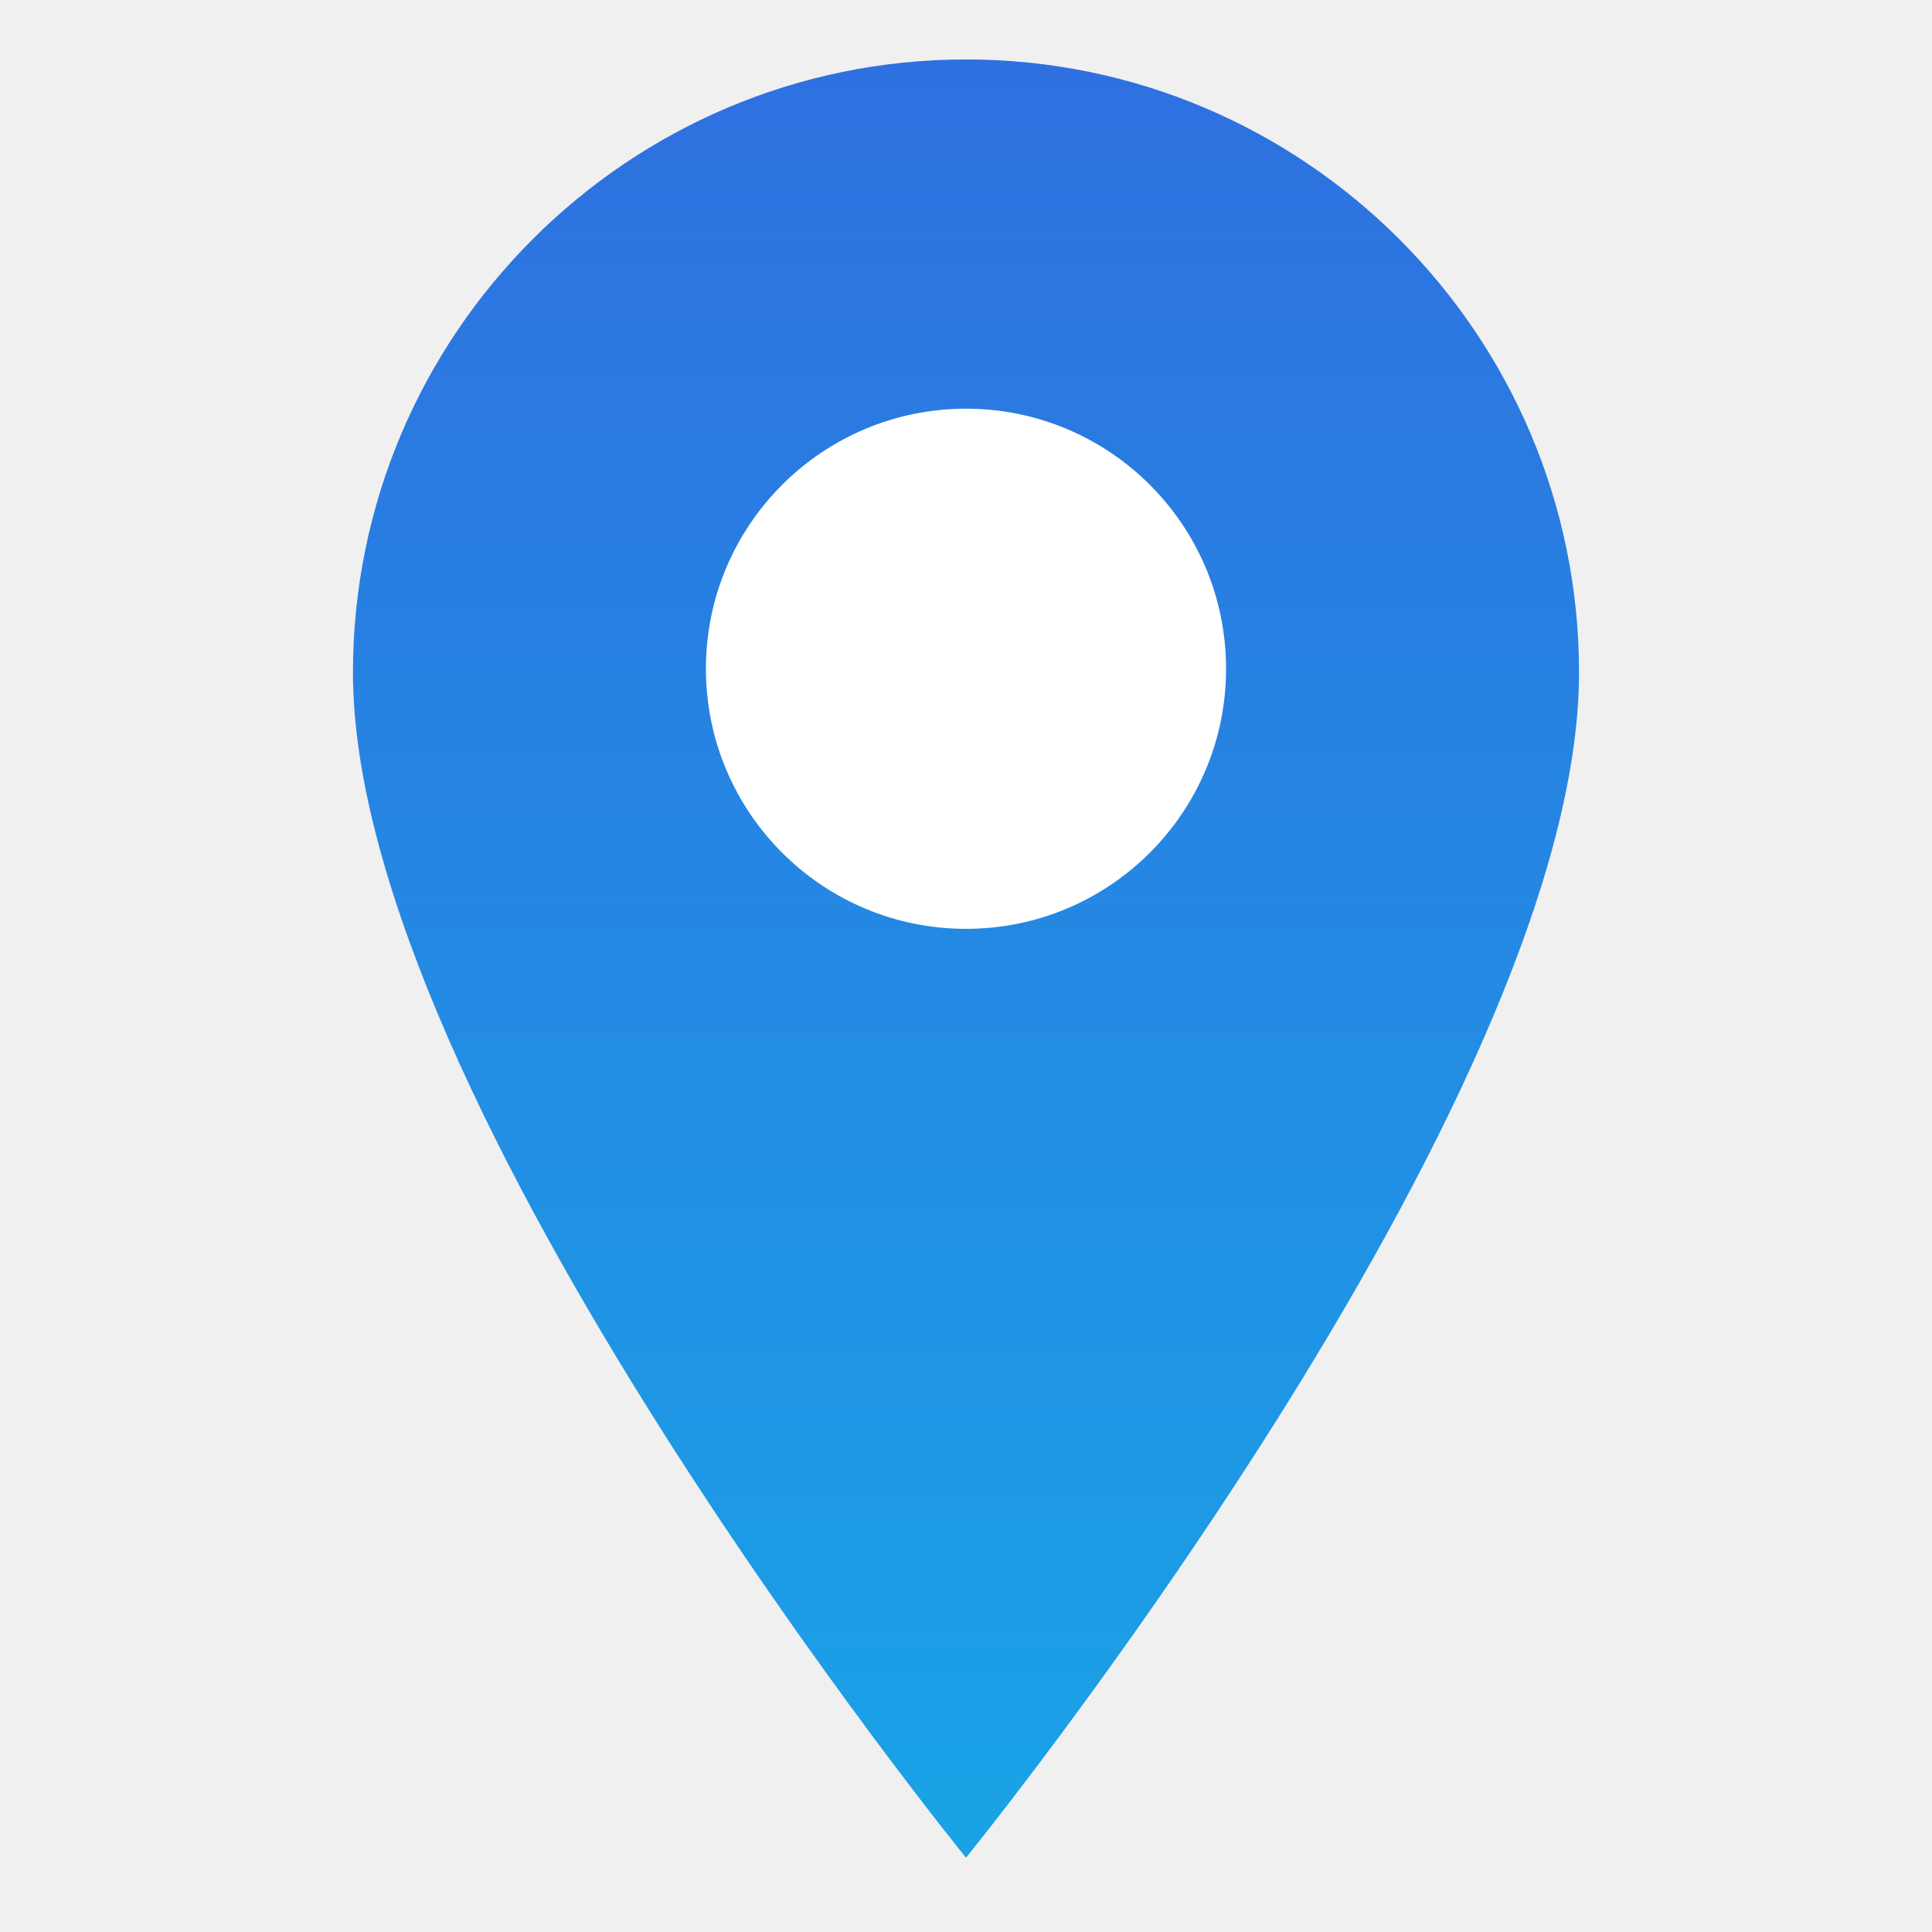
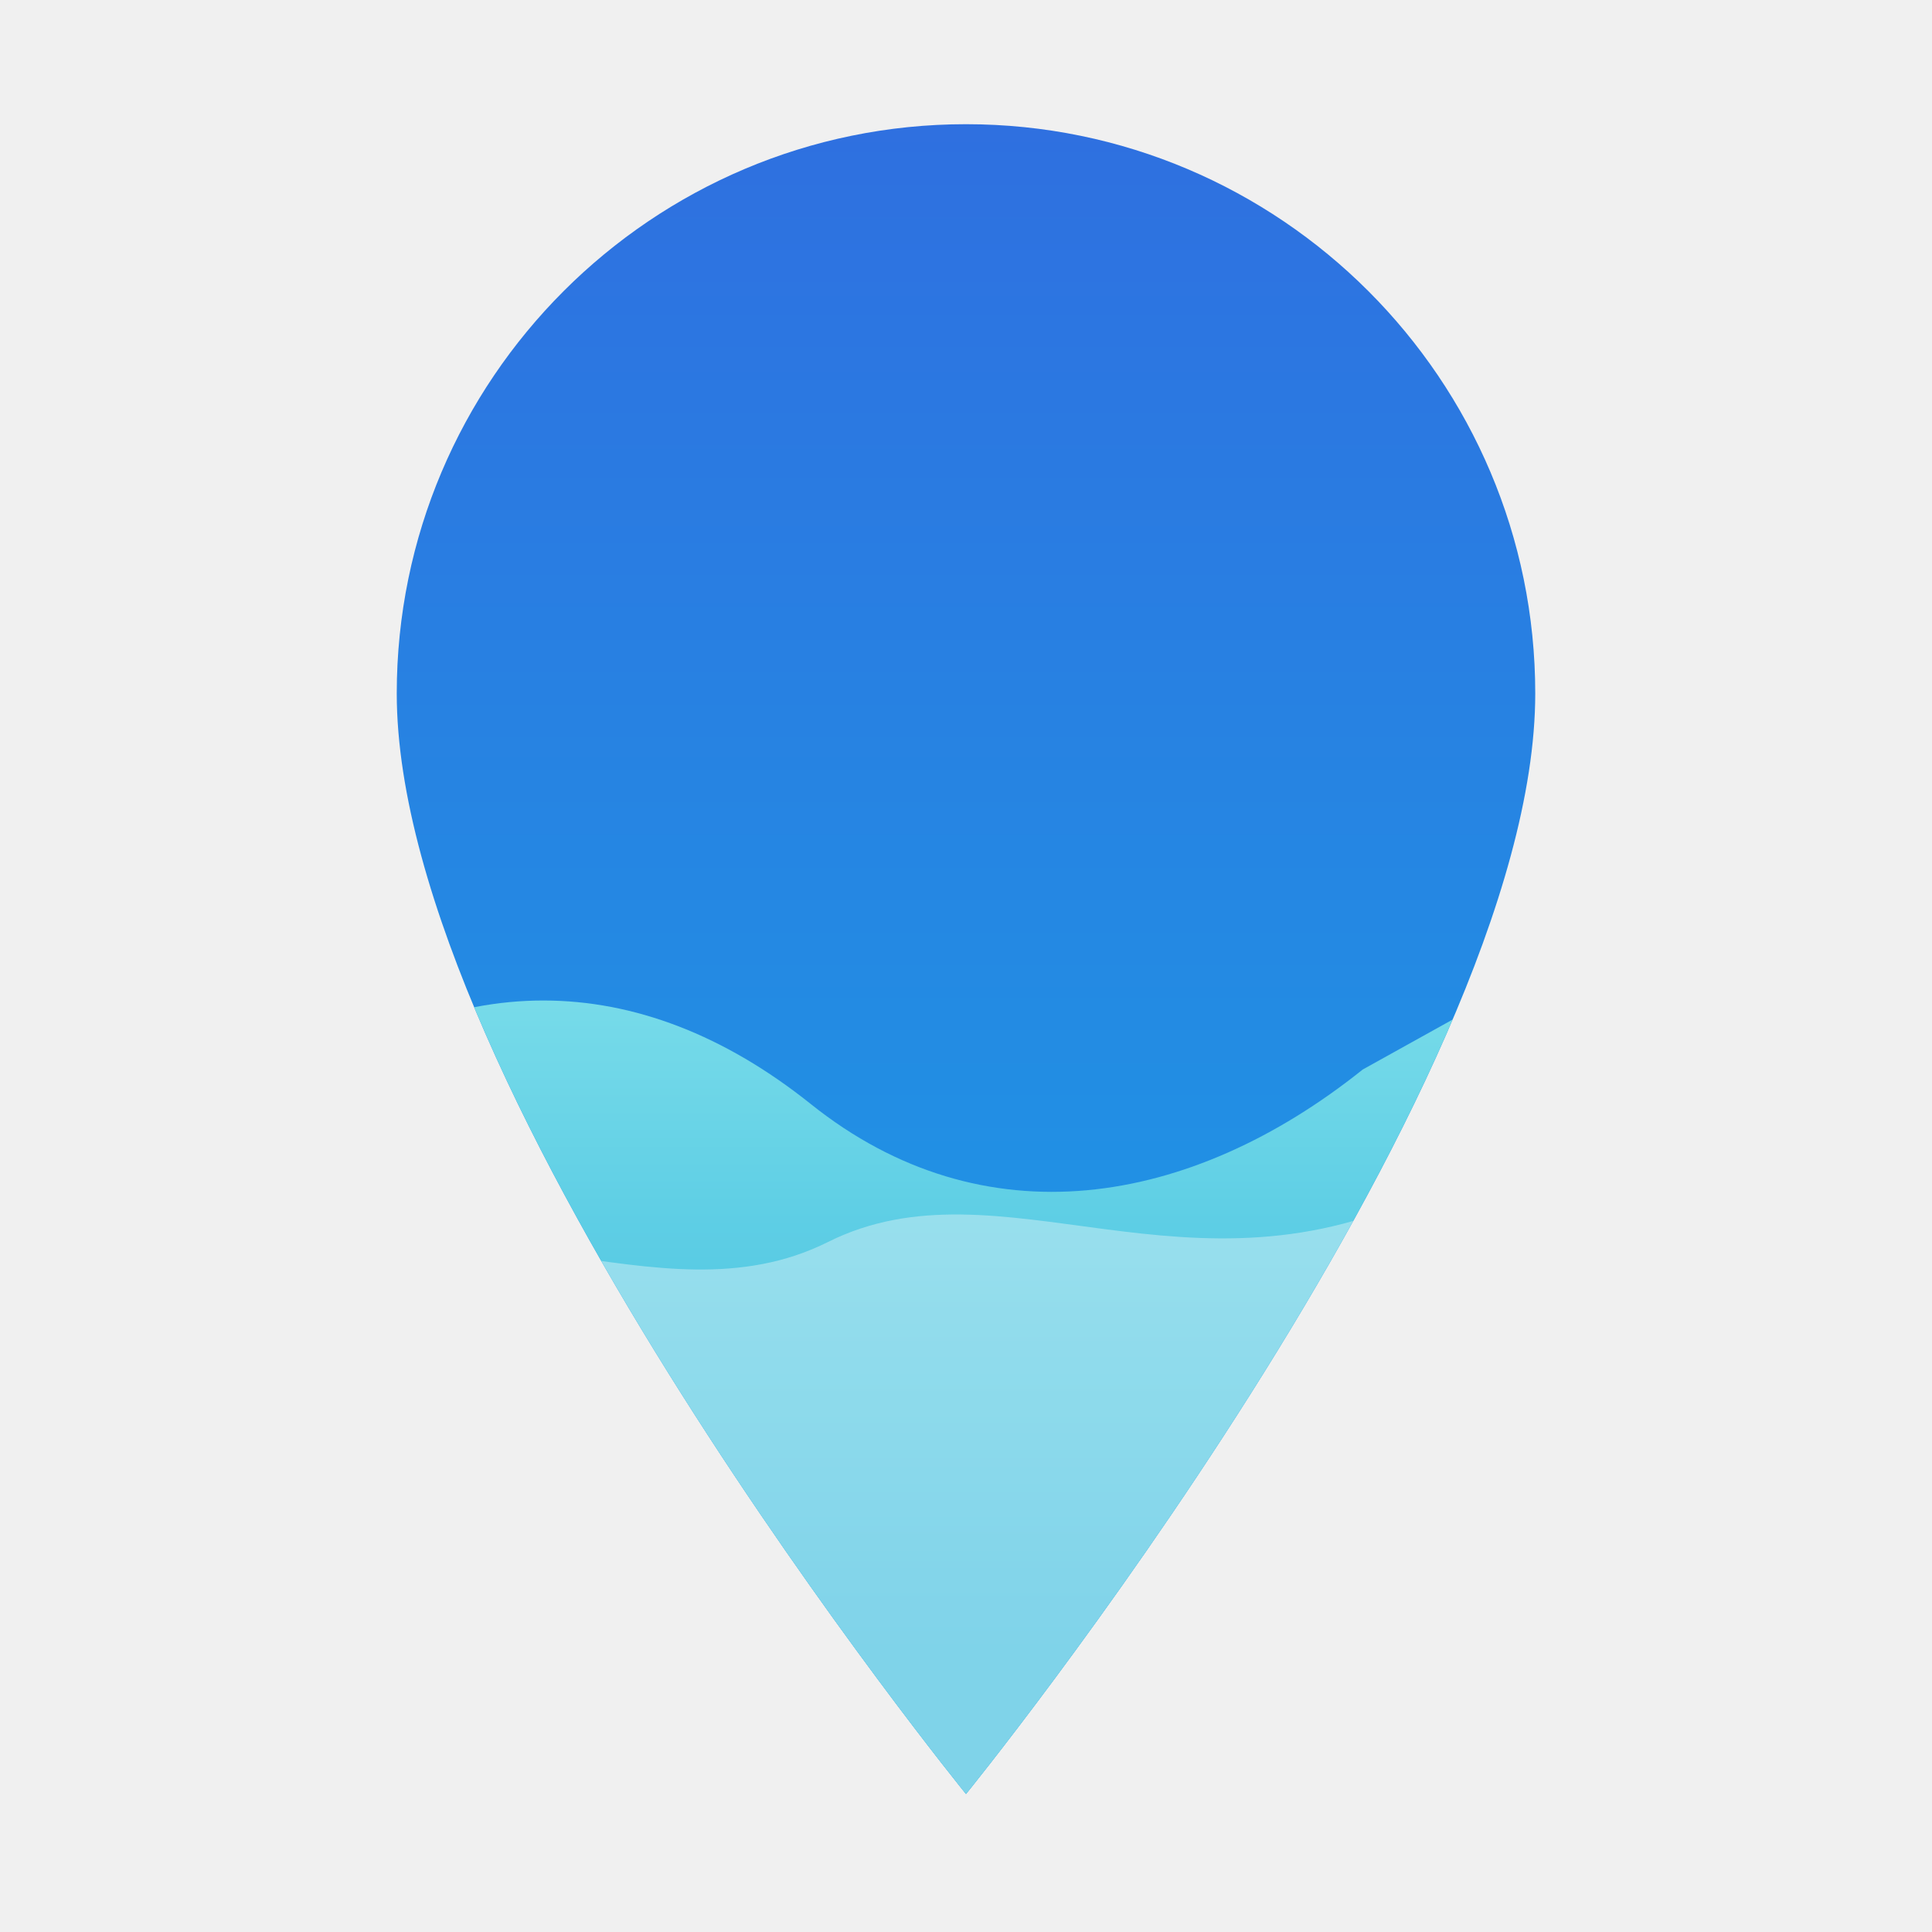
- <svg xmlns="http://www.w3.org/2000/svg" viewBox="-6 0 52 52" width="52" height="52">
+ <svg xmlns="http://www.w3.org/2000/svg" viewBox="-8 -2 56 56" width="256" height="256">
  <defs>
-     <linearGradient id="tmDrop" x1="20" y1="1" x2="20" y2="50" gradientUnits="userSpaceOnUse">
+     <linearGradient id="tmPin" x1="20" y1="1" x2="20" y2="50" gradientUnits="userSpaceOnUse">
      <stop stop-color="#2f6fe0" />
      <stop offset="1" stop-color="#19a3e6" />
    </linearGradient>
+     <linearGradient id="tmWave" x1="20" y1="26" x2="20" y2="46" gradientUnits="userSpaceOnUse">
+       <stop stop-color="#7fe0ea" />
+       <stop offset="1" stop-color="#2db8dc" />
+     </linearGradient>
+     <clipPath id="tmClip">
+       <path d="M20 1.6C10.9 1.6 3.5 9 3.5 18.1c0 11.6 16.5 31.9 16.5 31.9S36.5 29.7 36.5 18.1C36.5 9 29.1 1.6 20 1.6Z" />
+     </clipPath>
  </defs>
-   <path d="M20 1.6C10.9 1.6 3.5 9 3.5 18.1c0 11.6 16.5 31.9 16.5 31.9S36.5 29.7 36.5 18.1C36.5 9 29.1 1.6 20 1.6Z" fill="url(#tmDrop)" />
-   <circle cx="20" cy="18" r="7" fill="#fff" />
+   <path d="M20 1.6C10.9 1.6 3.5 9 3.5 18.1c0 11.6 16.5 31.9 16.5 31.9S36.5 29.7 36.5 18.1C36.5 9 29.1 1.6 20 1.6Z" fill="url(#tmPin)" />
+   <g clip-path="url(#tmClip)">
+     <path d="M0 30c5-4 10.5-4 15.5 0s11 3 16-1l9-5v34H0V30Z" fill="url(#tmWave)" opacity="0.95" />
+     <path d="M0 35.5c5.5-3.5 11 1 16-1.5s10.5 2 17.5-1.5V58H0V35.5Z" fill="#d2f0f6" opacity="0.5" />
+   </g>
</svg>
